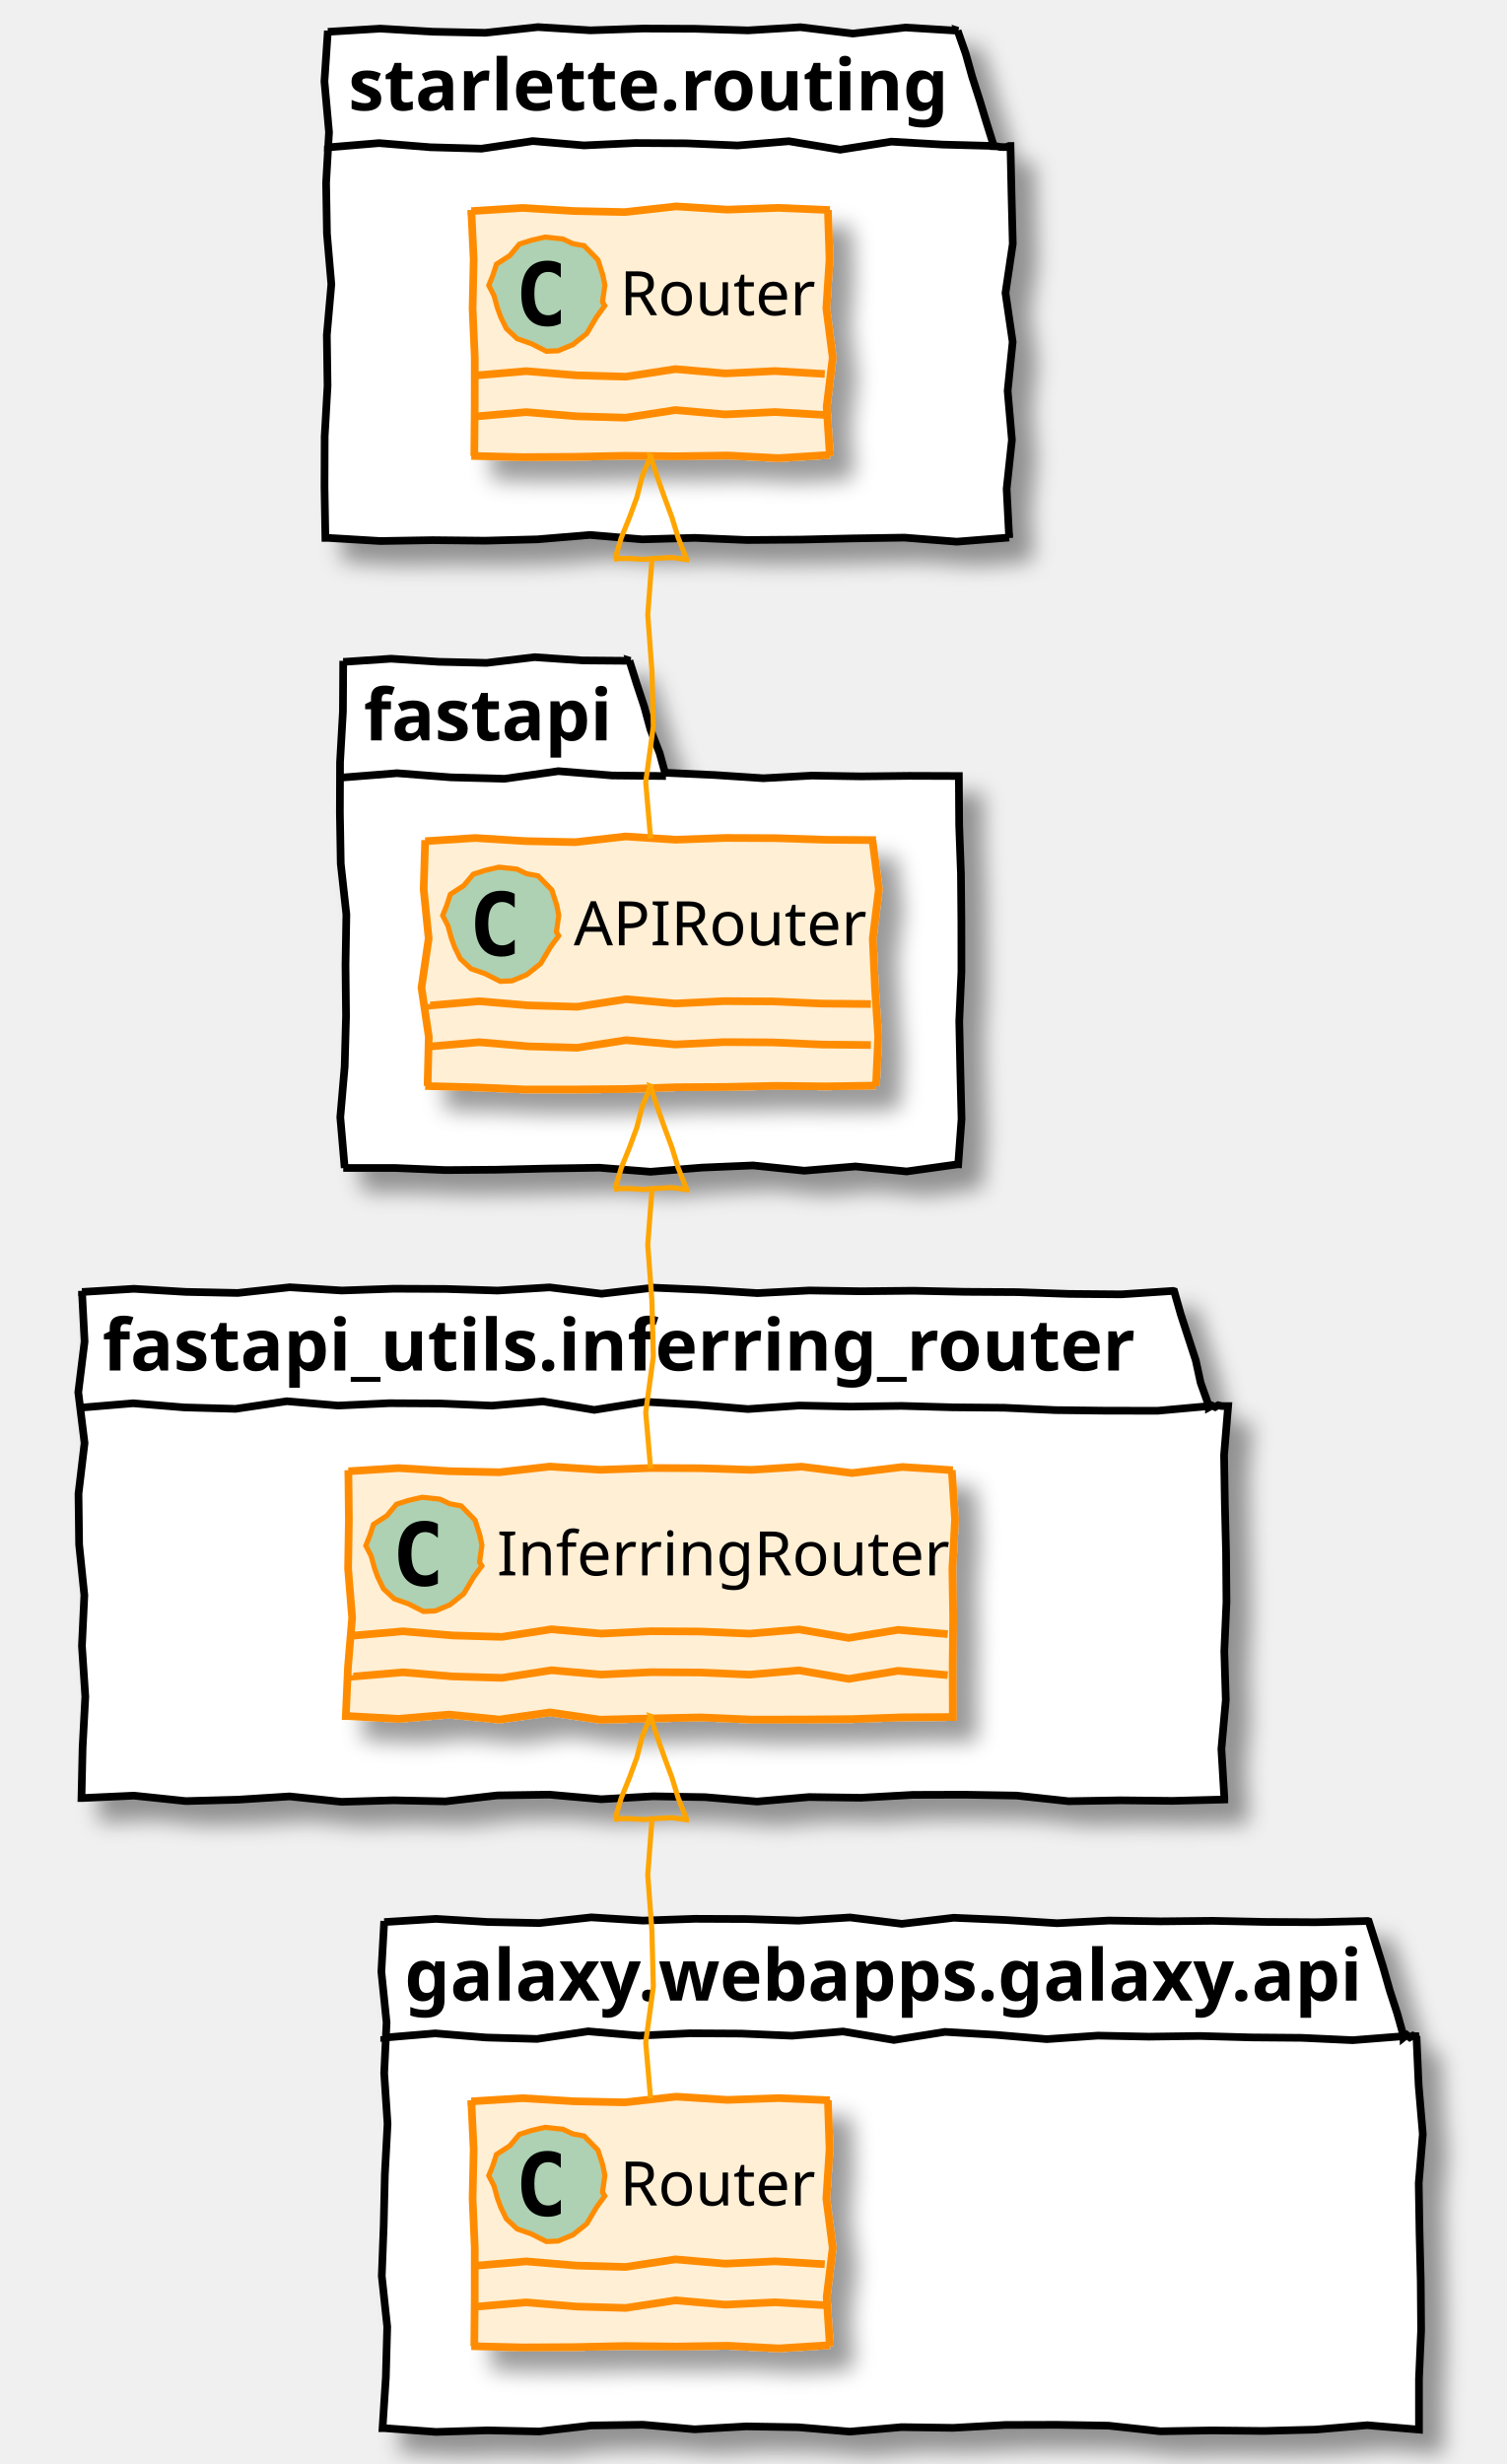
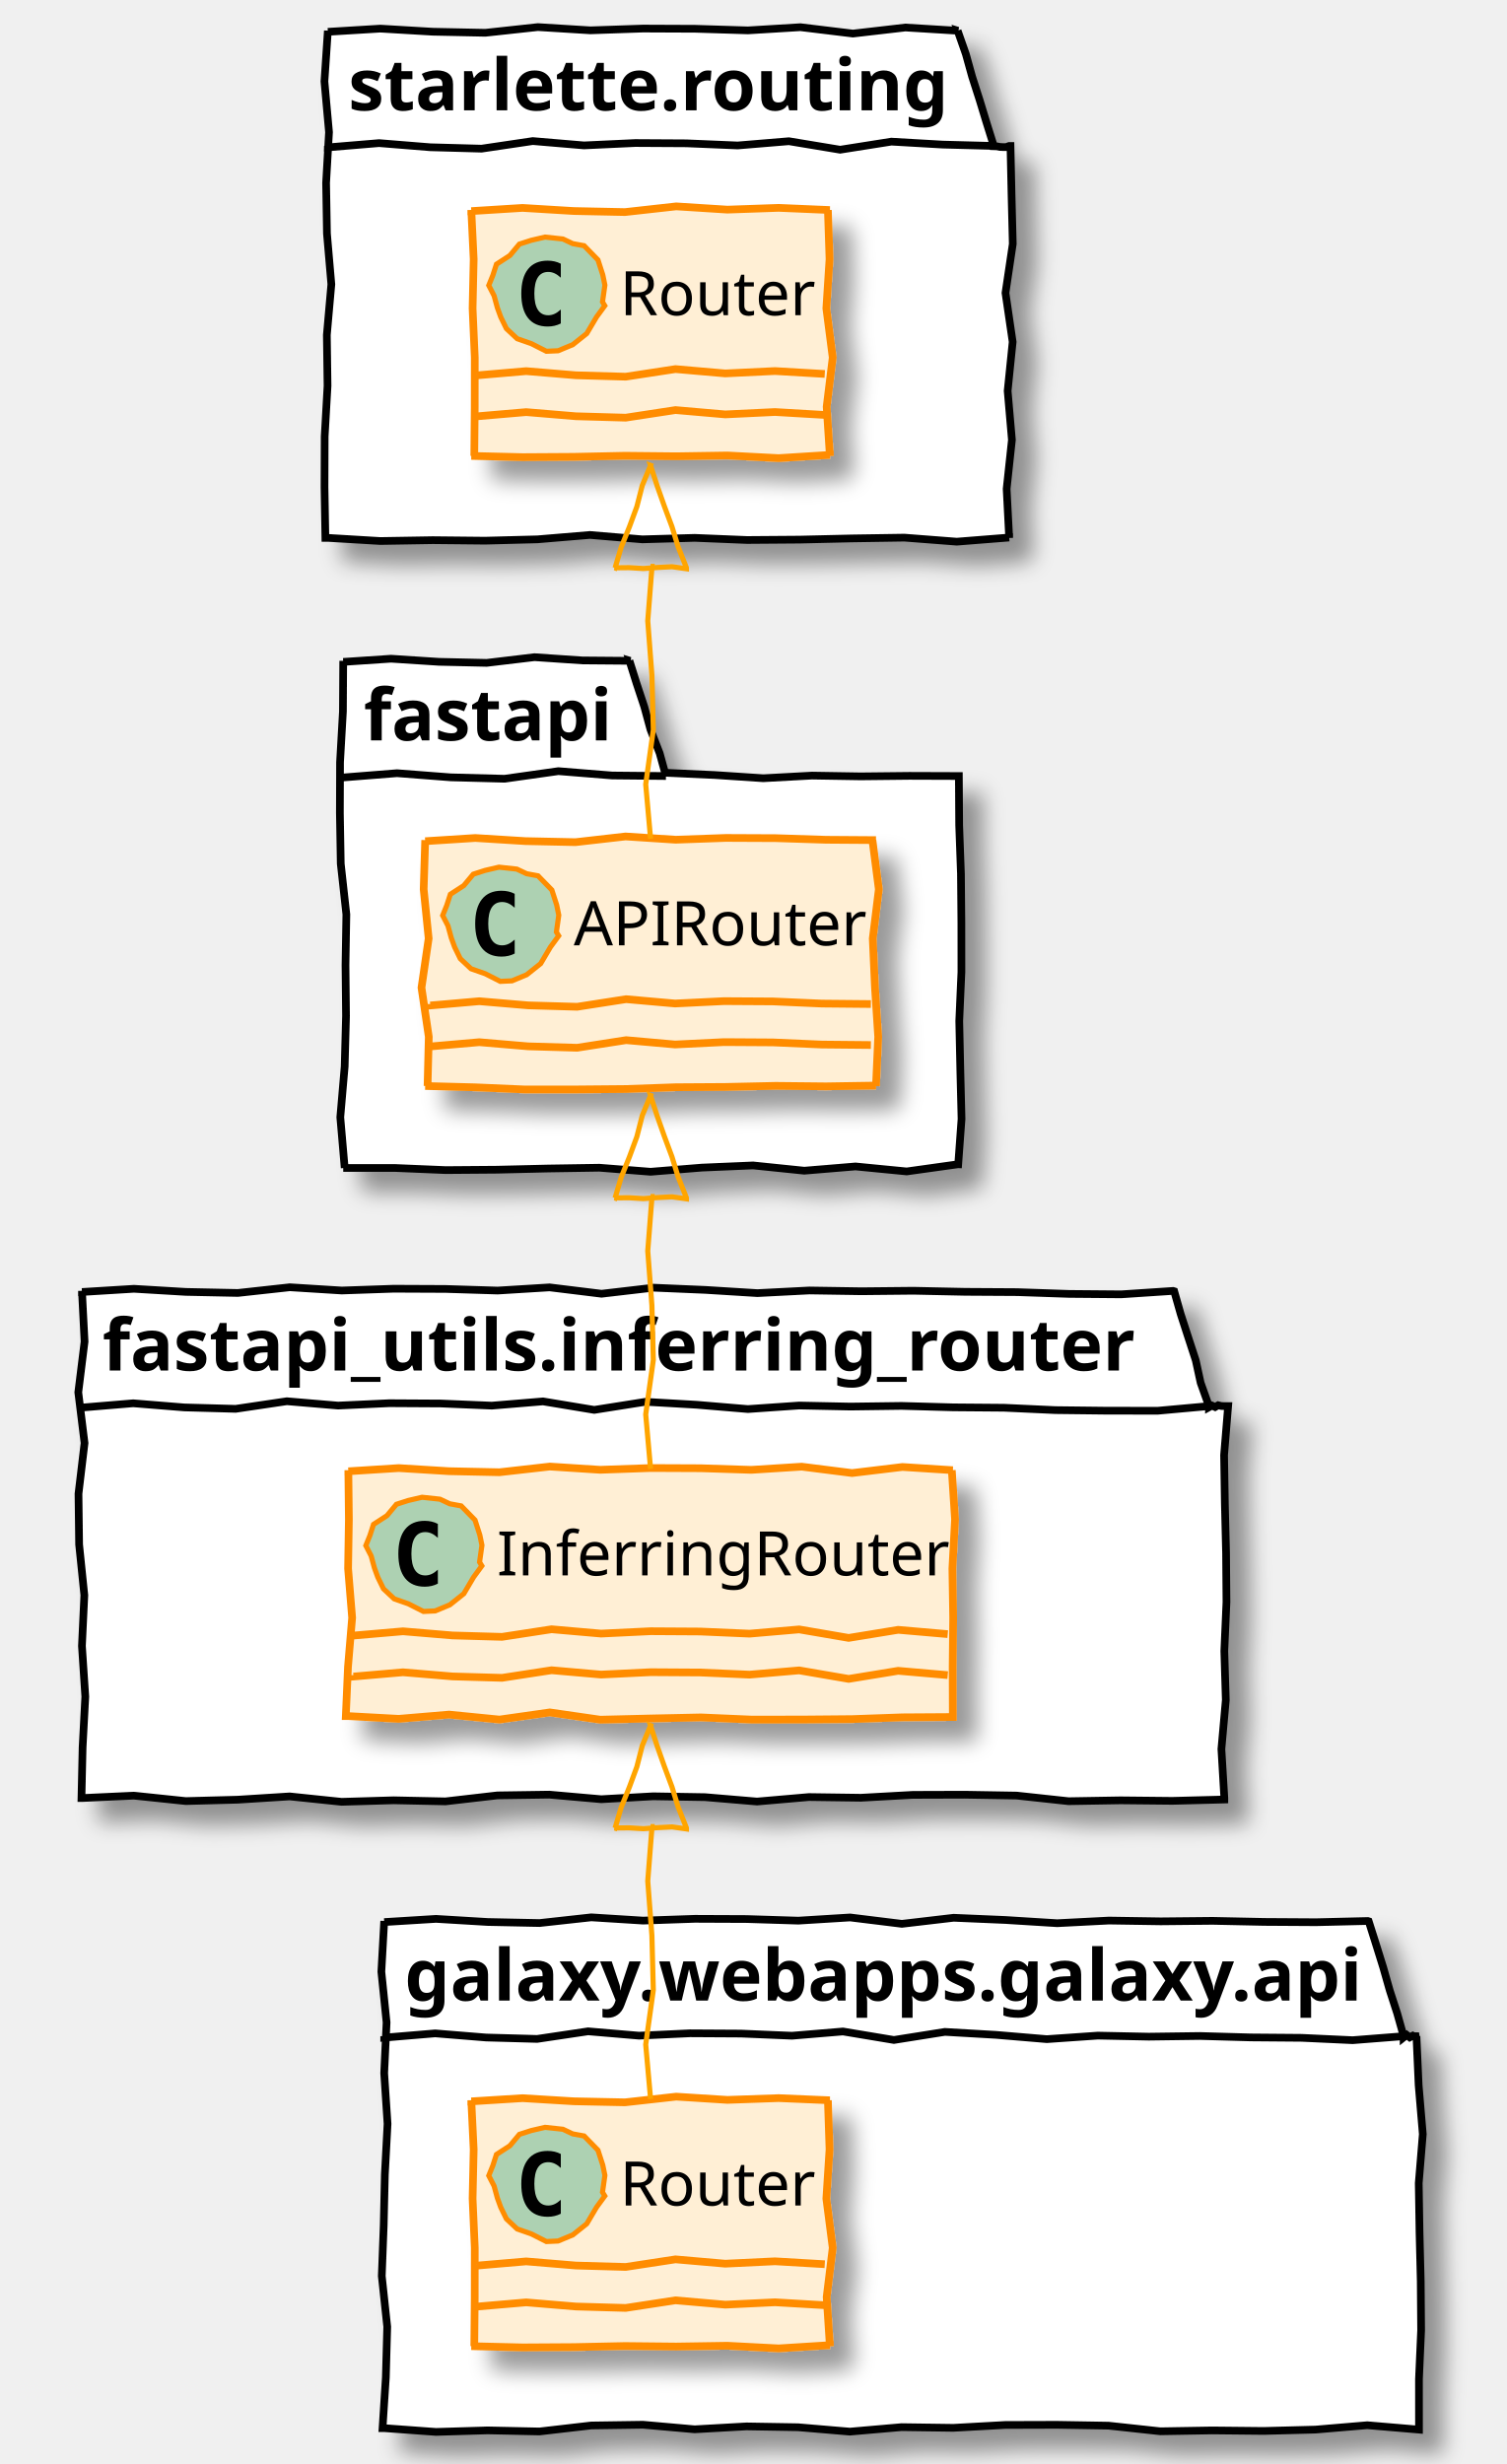
<svg xmlns="http://www.w3.org/2000/svg" contentScriptType="application/ecmascript" contentStyleType="text/css" height="481px" preserveAspectRatio="none" style="width:294px;height:481px;background:#FFFFFF;" version="1.1" viewBox="0 0 294 481" width="294px" zoomAndPan="magnify">
  <defs>
    <filter height="300%" id="frhqj4tl1bbvb" width="300%" x="-1" y="-1">
      <feGaussianBlur result="blurOut" stdDeviation="2.0" />
      <feColorMatrix in="blurOut" result="blurOut2" type="matrix" values="0 0 0 0 0 0 0 0 0 0 0 0 0 0 0 0 0 0 .4 0" />
      <feOffset dx="4.0" dy="4.0" in="blurOut2" result="blurOut3" />
      <feBlend in="SourceGraphic" in2="blurOut3" mode="normal" />
    </filter>
  </defs>
  <g>
    <polygon fill="#FFFFFF" filter="url(#frhqj4tl1bbvb)" points="64,6,64,6.21,74.25,5.586,84.5,6.193,94.75,6.4,105,5.287,115.25,5.922,125.5,5.574,135.75,5.617,146,5.932,156.25,5.309,166.5,6.554,176.75,5.37,187,6,186.937,5.98,188.537,10.54,189.773,14.987,191.222,19.5,192.59,23.988,194,28.488,194,28.548,194.6,28.568,195.2,28.683,195.8,28.712,196.4,28.715,197,28.488,197.255,28.488,197.464,38.052,197.702,47.616,196.279,57.18,197.679,66.744,196.703,76.308,197.534,85.872,196.505,95.436,197,105,197,104.931,186.769,105.742,176.538,104.951,166.308,105.105,156.077,105.339,145.846,105.416,135.615,104.996,125.385,105.287,115.154,104.428,104.923,105.284,94.692,105.548,84.462,105.445,74.231,105.613,64,105,63.517,105,63.348,95.1,63.379,85.2,63.941,75.3,63.803,65.4,64.681,55.5,63.825,45.6,63.657,35.7,64.228,25.8,63.333,15.9,64,6" style="stroke:#000000;stroke-width:1.5;" />
    <path d="M64,28.488 L64,28.768 L74,27.936 L84,28.746 L94,29.021 L104,27.537 L114,28.385 L124,27.92 L134,27.977 L144,28.397 L154,27.567 L164,29.227 L174,27.648 L184,28.225 L194,28.488 " fill="#FFFFFF" style="stroke:#000000;stroke-width:1.5;" />
    <text fill="#000000" font-family="sans-serif" font-size="14" font-weight="bold" lengthAdjust="spacing" textLength="117" x="68" y="21.535">starlette.routing</text>
    <polygon fill="#FFFFFF" filter="url(#frhqj4tl1bbvb)" points="67,129,67,129.21,76.333,128.586,85.667,129.193,95,129.4,104.333,128.287,113.667,128.922,123,129,122.864,128.958,124.278,133.46,125.778,137.989,126.98,142.424,128.776,147.046,130,151.488,130,150.858,139.5,151.291,149,151.92,158.5,151.403,168,151.556,177.5,151.456,187,151.488,187.179,151.488,187.239,161.052,187.586,170.616,187.671,180.18,187.679,189.744,187.255,199.308,187.464,208.872,187.702,218.436,187,228,187,227.279,177,228.679,167,227.703,157,228.534,147,227.505,137,227.931,127,228.742,117,227.951,107,228.105,97,228.339,87,228.416,77,227.996,67,228,67.287,228,66.428,218.1,67.284,208.2,67.548,198.3,67.445,188.4,67.613,178.5,66.517,168.6,66.348,158.7,66.379,148.8,66.941,138.9,67,129" style="stroke:#000000;stroke-width:1.5;" />
    <path d="M67,151.488 L67,151.768 L77.5,150.936 L88,151.746 L98.5,152.021 L109,150.537 L119.5,151.385 L130,151.488 " fill="#FFFFFF" style="stroke:#000000;stroke-width:1.5;" />
    <text fill="#000000" font-family="sans-serif" font-size="14" font-weight="bold" lengthAdjust="spacing" textLength="50" x="71" y="144.535">fastapi</text>
    <polygon fill="#FFFFFF" filter="url(#frhqj4tl1bbvb)" points="16,252,16,252.21,26.143,251.586,36.286,252.193,46.429,252.4,56.571,251.287,66.714,251.922,76.857,251.573,87,251.617,97.143,251.932,107.286,251.309,117.429,252.554,127.571,251.37,137.714,251.802,147.857,252.432,158,251.914,168.143,252.068,178.286,251.968,188.429,252.179,198.571,252.239,208.714,252.586,218.857,252.671,229,252,229.216,252.067,230.481,256.523,231.947,261.041,233.423,265.562,234.37,269.919,236,274.488,236,274.714,236.6,274.389,237.2,274.666,237.8,274.323,238.4,274.465,239,274.488,239.742,274.488,238.951,284.052,239.105,293.616,239.339,303.18,239.416,312.744,238.996,322.308,239.287,331.872,238.428,341.436,239,351,239,351.284,228.864,351.548,218.727,351.445,208.591,351.613,198.454,350.517,188.318,350.348,178.182,350.379,168.046,350.941,157.909,350.803,147.773,351.681,137.636,350.825,127.5,350.657,117.364,351.228,107.227,350.333,97.091,350.481,86.954,351.649,76.818,351.436,66.682,351.735,56.545,350.678,46.409,351.319,36.273,351.59,26.136,350.528,16,351,15.904,351,16.126,341.1,16.652,331.2,15.996,321.3,16.463,311.4,15.446,301.5,15.323,291.6,16.504,281.7,15.283,271.8,16.509,261.9,16,252" style="stroke:#000000;stroke-width:1.5;" />
    <path d="M16,274.488 L16,274.769 L26,273.936 L36,274.746 L46,275.021 L56,273.537 L66,274.385 L76,273.92 L86,273.977 L96,274.397 L106,273.567 L116,275.226 L126,273.648 L136,274.225 L146,275.064 L156,274.374 L166,274.579 L176,274.446 L186,274.726 L196,274.807 L206,275.269 L216,275.383 L226,275.394 L236,274.488 " fill="#FFFFFF" style="stroke:#000000;stroke-width:1.5;" />
    <text fill="#000000" font-family="sans-serif" font-size="14" font-weight="bold" lengthAdjust="spacing" textLength="207" x="20" y="267.535">fastapi_utils.inferring_router</text>
    <polygon fill="#FFFFFF" filter="url(#frhqj4tl1bbvb)" points="75,375,75,375.21,85.105,374.586,95.21,375.193,105.316,375.4,115.421,374.287,125.526,374.922,135.632,374.574,145.737,374.616,155.842,374.932,165.947,374.309,176.053,375.554,186.158,374.37,196.263,374.802,206.368,375.432,216.474,374.914,226.579,375.068,236.684,374.968,246.79,375.178,256.895,375.239,267,375,267.186,375.058,268.614,379.564,270.016,384.063,271.281,388.518,272.748,393.037,274,397.488,274,397.722,274.6,397.248,275.2,397.714,275.8,397.389,276.4,397.666,277,397.488,276.505,397.488,276.932,407.052,277.742,416.616,276.951,426.18,277.105,435.744,277.339,445.308,277.416,454.872,276.996,464.436,277,474,277,474.287,266.9,473.428,256.8,474.284,246.7,474.548,236.6,474.445,226.5,474.613,216.4,473.517,206.3,473.348,196.2,473.379,186.1,473.941,176,473.803,165.9,474.681,155.8,473.825,145.7,473.657,135.6,474.228,125.5,473.333,115.4,473.481,105.3,474.649,95.2,474.436,85.1,474.735,75,474,74.678,474,75.319,464.1,75.59,454.2,74.528,444.3,74.904,434.4,75.126,424.5,75.652,414.6,74.996,404.7,75.463,394.8,74.446,384.9,75,375" style="stroke:#000000;stroke-width:1.5;" />
    <path d="M75,397.488 L75,397.769 L84.95,396.936 L94.9,397.746 L104.85,398.021 L114.8,396.537 L124.75,397.385 L134.7,396.92 L144.65,396.977 L154.6,397.397 L164.55,396.567 L174.5,398.226 L184.45,396.648 L194.4,397.225 L204.35,398.064 L214.3,397.374 L224.25,397.579 L234.2,397.446 L244.15,397.726 L254.1,397.807 L264.05,398.269 L274,397.488 " fill="#FFFFFF" style="stroke:#000000;stroke-width:1.5;" />
    <text fill="#000000" font-family="sans-serif" font-size="14" font-weight="bold" lengthAdjust="spacing" textLength="186" x="79" y="390.535">galaxy.webapps.galaxy.api</text>
    <polygon fill="#FFEFD5" filter="url(#frhqj4tl1bbvb)" points="92,41,92,41.21,102,40.586,112,41.193,122,41.4,132,40.287,142,40.922,152,40.574,162,41,161.617,41,161.932,50.6,161.309,60.2,162.554,69.8,161.37,79.4,162,89,162,88.802,152,89.432,142,88.914,132,89.068,122,88.968,112,89.178,102,89.239,92,89,92.586,89,92.671,79.4,92.679,69.8,92.255,60.2,92.464,50.6,92,41" style="stroke:#FF8C00;stroke-width:1.5;" />
    <polygon fill="#ADD1B2" points="118.061,59.676,116.448,61.879,114.541,65.106,111.814,67.28,108.947,68.47,106.662,68.573,103.725,67.085,100.953,66.114,98.85,64.141,97.746,61.883,97.092,60.084,96.451,57.736,95.41,55.715,96.21,53.741,96.91,51.579,99.539,49.87,101.389,47.651,103.678,46.914,106.4,46.28,109.89,46.657,111.802,47.559,114.025,47.967,116.727,50.736,117.669,53.659,118.079,55.653,117.615,58.94" style="stroke:#FF8C00;stroke-width:1.0;" />
    <path d="M109.473,63.143 Q108.892,63.442 108.253,63.591 Q107.614,63.741 106.908,63.741 Q104.401,63.741 103.082,62.089 Q101.762,60.437 101.762,57.316 Q101.762,54.187 103.082,52.535 Q104.401,50.883 106.908,50.883 Q107.614,50.883 108.261,51.032 Q108.909,51.182 109.473,51.48 L109.473,54.203 Q108.842,53.622 108.249,53.352 Q107.655,53.083 107.024,53.083 Q105.68,53.083 104.995,54.149 Q104.31,55.216 104.31,57.316 Q104.31,59.408 104.995,60.474 Q105.68,61.541 107.024,61.541 Q107.655,61.541 108.249,61.271 Q108.842,61.002 109.473,60.42 Z " fill="#000000" />
    <text fill="#000000" font-family="sans-serif" font-size="12" lengthAdjust="spacing" textLength="38" x="121" y="61.535">Router</text>
    <path d="M93,73 L93,73.28 L102.714,72.448 L112.429,73.258 L122.143,73.533 L131.857,72.049 L141.571,72.896 L151.286,72.431 L161,73 " fill="#FFEFD5" style="stroke:#FF8C00;stroke-width:1.5;" />
    <path d="M93,81 L93,81.28 L102.714,80.448 L112.429,81.258 L122.143,81.533 L131.857,80.049 L141.571,80.896 L151.286,80.431 L161,81 " fill="#FFEFD5" style="stroke:#FF8C00;stroke-width:1.5;" />
    <polygon fill="#FFEFD5" filter="url(#frhqj4tl1bbvb)" points="83,164,83,164.21,92.778,163.586,102.556,164.193,112.333,164.4,122.111,163.287,131.889,163.922,141.667,163.573,151.444,163.617,161.222,163.932,171,164,170.309,164,171.554,173.6,170.37,183.2,170.802,192.8,171.432,202.4,171,212,171,211.914,161.222,212.068,151.444,211.968,141.667,212.179,131.889,212.239,122.111,212.586,112.333,212.671,102.556,212.679,92.778,212.255,83,212,83.464,212,83.702,202.4,82.279,192.8,83.678,183.2,82.704,173.6,83,164" style="stroke:#FF8C00;stroke-width:1.5;" />
    <polygon fill="#ADD1B2" points="109.061,182.676,107.448,184.879,105.541,188.106,102.814,190.28,99.947,191.47,97.662,191.573,94.725,190.085,91.953,189.114,89.85,187.141,88.746,184.883,88.092,183.084,87.451,180.736,86.41,178.714,87.21,176.741,87.91,174.579,90.539,172.869,92.389,170.651,94.678,169.914,97.4,169.28,100.89,169.657,102.802,170.559,105.025,170.967,107.727,173.736,108.669,176.659,109.079,178.653,108.615,181.94" style="stroke:#FF8C00;stroke-width:1.0;" />
    <path d="M100.473,186.143 Q99.892,186.442 99.253,186.591 Q98.614,186.741 97.908,186.741 Q95.401,186.741 94.082,185.089 Q92.762,183.437 92.762,180.316 Q92.762,177.186 94.082,175.535 Q95.401,173.883 97.908,173.883 Q98.614,173.883 99.261,174.032 Q99.909,174.182 100.473,174.481 L100.473,177.203 Q99.842,176.622 99.249,176.352 Q98.655,176.083 98.024,176.083 Q96.68,176.083 95.995,177.149 Q95.31,178.216 95.31,180.316 Q95.31,182.408 95.995,183.474 Q96.68,184.541 98.024,184.541 Q98.655,184.541 99.249,184.271 Q99.842,184.001 100.473,183.42 Z " fill="#000000" />
    <text fill="#000000" font-family="sans-serif" font-size="12" lengthAdjust="spacing" textLength="56" x="112" y="184.535">APIRouter</text>
    <path d="M84,196 L84,196.28 L93.556,195.448 L103.111,196.258 L112.667,196.533 L122.222,195.049 L131.778,195.896 L141.333,195.431 L150.889,195.489 L160.444,195.909 L170,196 " fill="#FFEFD5" style="stroke:#FF8C00;stroke-width:1.5;" />
    <path d="M84,204 L84,204.28 L93.556,203.448 L103.111,204.258 L112.667,204.533 L122.222,203.049 L131.778,203.896 L141.333,203.431 L150.889,203.489 L160.444,203.909 L170,204 " fill="#FFEFD5" style="stroke:#FF8C00;stroke-width:1.5;" />
    <polygon fill="#FFEFD5" filter="url(#frhqj4tl1bbvb)" points="68,287,68,287.21,77.833,286.586,87.667,287.193,97.5,287.4,107.333,286.287,117.167,286.922,127,286.574,136.833,286.616,146.667,286.932,156.5,286.309,166.333,287.554,176.167,286.37,186,287,185.802,287,186.432,296.6,185.914,306.2,186.068,315.8,185.968,325.4,186,335,186,335.178,176.167,335.239,166.333,335.586,156.5,335.671,146.667,335.679,136.833,335.255,127,335.464,117.167,335.702,107.333,334.279,97.5,335.678,87.667,334.704,77.833,335.534,68,335,67.505,335,67.931,325.4,68.742,315.8,67.951,306.2,68.105,296.6,68,287" style="stroke:#FF8C00;stroke-width:1.5;" />
    <polygon fill="#ADD1B2" points="94.061,305.676,92.448,307.879,90.541,311.106,87.814,313.28,84.947,314.47,82.662,314.573,79.725,313.086,76.953,312.114,74.85,310.141,73.746,307.883,73.092,306.084,72.451,303.736,71.41,301.714,72.21,299.741,72.91,297.579,75.539,295.87,77.389,293.651,79.678,292.914,82.4,292.28,85.89,292.657,87.802,293.558,90.025,293.967,92.727,296.736,93.669,299.659,94.079,301.653,93.615,304.94" style="stroke:#FF8C00;stroke-width:1.0;" />
    <path d="M85.473,309.143 Q84.892,309.442 84.253,309.591 Q83.614,309.741 82.908,309.741 Q80.401,309.741 79.082,308.089 Q77.762,306.437 77.762,303.316 Q77.762,300.187 79.082,298.535 Q80.401,296.883 82.908,296.883 Q83.614,296.883 84.261,297.032 Q84.909,297.182 85.473,297.481 L85.473,300.203 Q84.842,299.622 84.249,299.352 Q83.655,299.082 83.024,299.082 Q81.68,299.082 80.995,300.149 Q80.31,301.216 80.31,303.316 Q80.31,305.408 80.995,306.474 Q81.68,307.541 83.024,307.541 Q83.655,307.541 84.249,307.271 Q84.842,307.002 85.473,306.42 Z " fill="#000000" />
    <text fill="#000000" font-family="sans-serif" font-size="12" lengthAdjust="spacing" textLength="86" x="97" y="307.535">InferringRouter</text>
    <path d="M69,319 L69,319.28 L78.667,318.448 L88.333,319.258 L98,319.533 L107.667,318.049 L117.333,318.896 L127,318.431 L136.667,318.489 L146.333,318.909 L156,318.078 L165.667,319.738 L175.333,318.16 L185,319 " fill="#FFEFD5" style="stroke:#FF8C00;stroke-width:1.5;" />
    <path d="M69,327 L69,327.28 L78.667,326.448 L88.333,327.258 L98,327.533 L107.667,326.049 L117.333,326.896 L127,326.431 L136.667,326.489 L146.333,326.909 L156,326.078 L165.667,327.738 L175.333,326.16 L185,327 " fill="#FFEFD5" style="stroke:#FF8C00;stroke-width:1.5;" />
    <polygon fill="#FFEFD5" filter="url(#frhqj4tl1bbvb)" points="92,410,92,410.21,102,409.586,112,410.193,122,410.4,132,409.287,142,409.922,152,409.574,162,410,161.617,410,161.932,419.6,161.309,429.2,162.554,438.8,161.37,448.4,162,458,162,457.802,152,458.432,142,457.914,132,458.068,122,457.968,112,458.178,102,458.239,92,458,92.586,458,92.671,448.4,92.679,438.8,92.255,429.2,92.464,419.6,92,410" style="stroke:#FF8C00;stroke-width:1.5;" />
    <polygon fill="#ADD1B2" points="118.061,428.676,116.448,430.879,114.541,434.106,111.814,436.28,108.947,437.47,106.662,437.573,103.725,436.086,100.953,435.114,98.85,433.141,97.746,430.883,97.092,429.084,96.451,426.736,95.41,424.714,96.21,422.741,96.91,420.579,99.539,418.87,101.389,416.651,103.678,415.914,106.4,415.28,109.89,415.657,111.802,416.558,114.025,416.967,116.727,419.736,117.669,422.659,118.079,424.653,117.615,427.94" style="stroke:#FF8C00;stroke-width:1.0;" />
    <path d="M109.473,432.143 Q108.892,432.442 108.253,432.591 Q107.614,432.741 106.908,432.741 Q104.401,432.741 103.082,431.089 Q101.762,429.437 101.762,426.316 Q101.762,423.187 103.082,421.535 Q104.401,419.883 106.908,419.883 Q107.614,419.883 108.261,420.032 Q108.909,420.182 109.473,420.481 L109.473,423.203 Q108.842,422.622 108.249,422.352 Q107.655,422.082 107.024,422.082 Q105.68,422.082 104.995,423.149 Q104.31,424.216 104.31,426.316 Q104.31,428.408 104.995,429.474 Q105.68,430.541 107.024,430.541 Q107.655,430.541 108.249,430.271 Q108.842,430.002 109.473,429.42 Z " fill="#000000" />
    <text fill="#000000" font-family="sans-serif" font-size="12" lengthAdjust="spacing" textLength="38" x="121" y="430.535">Router</text>
    <path d="M93,442 L93,442.28 L102.714,441.448 L112.429,442.258 L122.143,442.533 L131.857,441.049 L141.571,441.896 L151.286,441.431 L161,442 " fill="#FFEFD5" style="stroke:#FF8C00;stroke-width:1.5;" />
    <path d="M93,450 L93,450.28 L102.714,449.448 L112.429,450.258 L122.143,450.533 L131.857,449.049 L141.571,449.896 L151.286,449.431 L161,450 " fill="#FFEFD5" style="stroke:#FF8C00;stroke-width:1.5;" />
-     <path d="M127,109.08 L127.28,109.08 L126.448,119.99 L127.258,130.9 L127.533,141.81 L126.049,152.72 L127,163.63 " fill="none" style="stroke:#FFA500;stroke-width:1.0;" />
-     <polygon fill="none" points="120,109.04,120.066,109.063,121.27,104.994,122.861,101.061,124.326,97.084,125.376,92.961,127,89.04,126.975,89.031,128.266,92.993,129.679,96.998,131.179,101.032,132.382,104.964,134,109.04,134,109.225,131.2,108.83,128.4,108.974,125.6,109.184,122.8,109.011,120,109.04" style="stroke:#FFA500;stroke-width:1.0;" />
-     <path d="M127,232.08 L127.28,232.08 L126.448,242.99 L127.258,253.9 L127.533,264.81 L126.049,275.72 L127,286.63 " fill="none" style="stroke:#FFA500;stroke-width:1.0;" />
-     <polygon fill="none" points="120,232.04,120.066,232.063,121.27,227.994,122.861,224.061,124.326,220.084,125.376,215.961,127,212.04,126.975,212.031,128.266,215.993,129.679,219.998,131.179,224.032,132.382,227.964,134,232.04,134,232.225,131.2,231.83,128.4,231.974,125.6,232.184,122.8,232.011,120,232.04" style="stroke:#FFA500;stroke-width:1.0;" />
-     <path d="M127,355.08 L127.28,355.08 L126.448,365.99 L127.258,376.9 L127.533,387.81 L126.049,398.72 L127,409.63 " fill="none" style="stroke:#FFA500;stroke-width:1.0;" />
-     <polygon fill="none" points="120,355.04,120.066,355.063,121.27,350.994,122.861,347.061,124.326,343.084,125.376,338.961,127,335.04,126.975,335.031,128.266,338.993,129.679,342.998,131.179,347.033,132.382,350.964,134,355.04,134,355.224,131.2,354.83,128.4,354.974,125.6,355.184,122.8,355.011,120,355.04" style="stroke:#FFA500;stroke-width:1.0;" />
+     <path d="M127,110.57 L127.28,110.57 L126.448,121.204 L127.258,131.838 L127.533,142.472 L126.049,153.106 L127,163.74 " fill="none" style="stroke:#FFA500;stroke-width:1.0;" />
+     <polygon fill="none" points="120,110.84,120.066,110.863,121.27,106.794,122.861,102.861,124.326,98.884,125.376,94.761,127,90.84,126.975,90.831,128.266,94.793,129.679,98.798,131.179,102.832,132.382,106.764,134,110.84,134,111.025,131.2,110.63,128.4,110.774,125.6,110.984,122.8,110.811,120,110.84" style="stroke:#FFA500;stroke-width:1.0;" />
+     <path d="M127,233.57 L127.28,233.57 L126.448,244.204 L127.258,254.838 L127.533,265.472 L126.049,276.106 L127,286.74 " fill="none" style="stroke:#FFA500;stroke-width:1.0;" />
+     <polygon fill="none" points="120,233.84,120.066,233.863,121.27,229.794,122.861,225.861,124.326,221.884,125.376,217.761,127,213.84,126.975,213.831,128.266,217.793,129.679,221.798,131.179,225.833,132.382,229.764,134,233.84,134,234.024,131.2,233.63,128.4,233.774,125.6,233.984,122.8,233.811,120,233.84" style="stroke:#FFA500;stroke-width:1.0;" />
+     <path d="M127,356.57 L127.28,356.57 L126.448,367.204 L127.258,377.838 L127.533,388.472 L126.049,399.106 L127,409.74 " fill="none" style="stroke:#FFA500;stroke-width:1.0;" />
+     <polygon fill="none" points="120,356.84,120.066,356.863,121.27,352.794,122.861,348.861,124.326,344.884,125.376,340.761,127,336.84,126.975,336.831,128.266,340.793,129.679,344.798,131.179,348.832,132.382,352.764,134,356.84,134,357.024,131.2,356.63,128.4,356.774,125.6,356.984,122.8,356.811,120,356.84" style="stroke:#FFA500;stroke-width:1.0;" />
  </g>
</svg>
